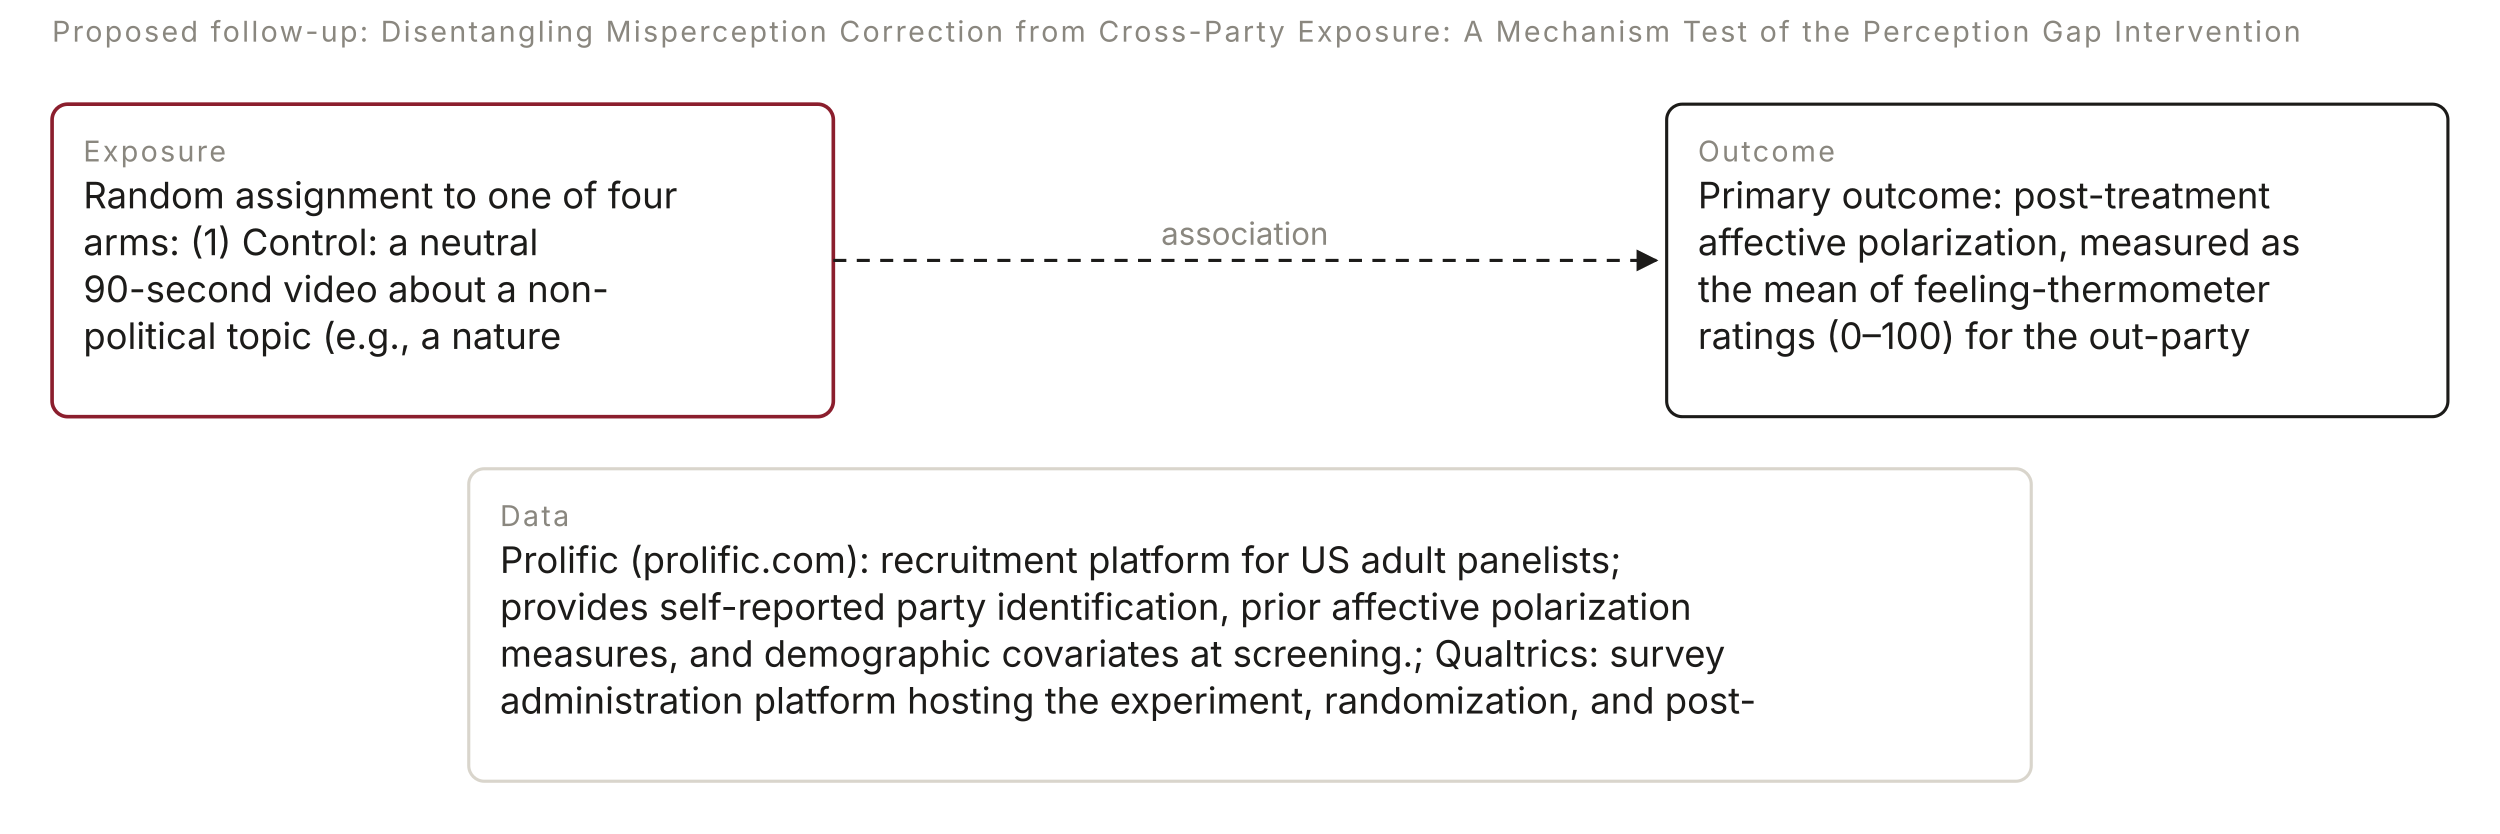
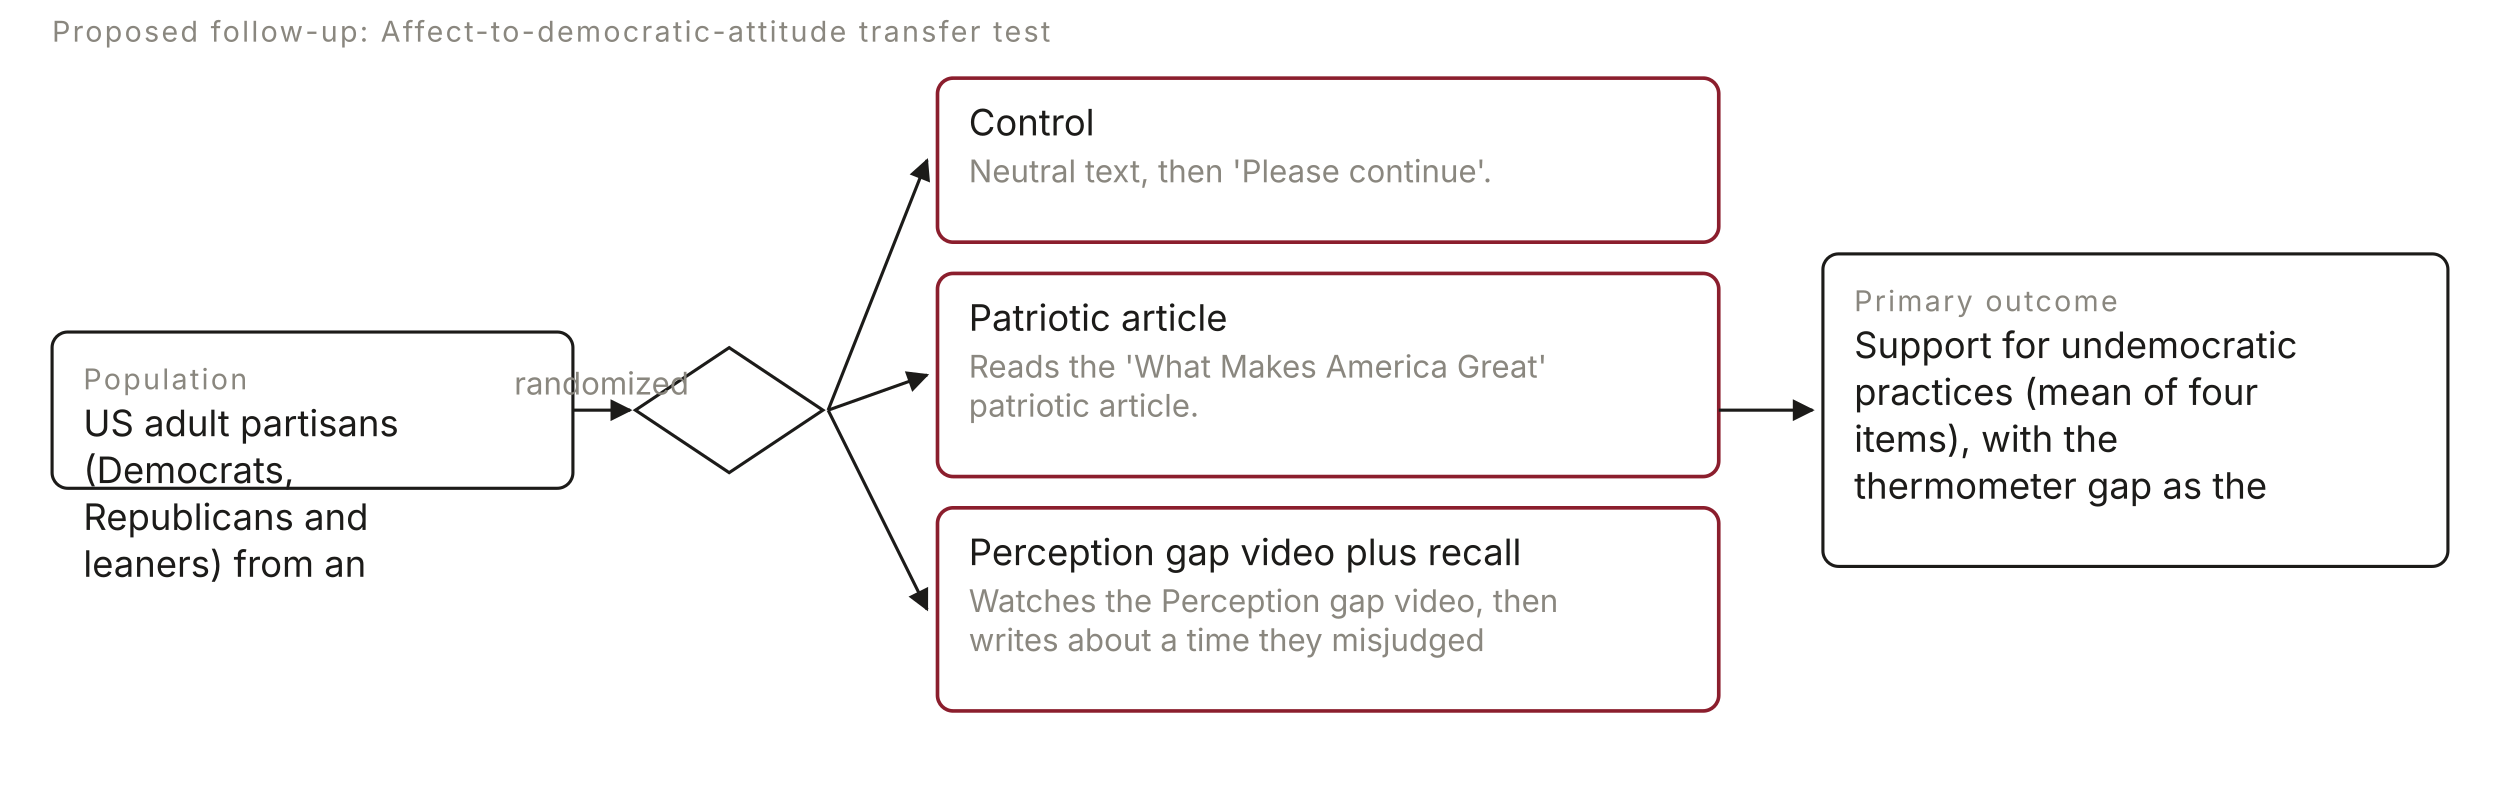
- <svg xmlns="http://www.w3.org/2000/svg" viewBox="0 0 960 320" width="100%" role="img" aria-labelledby="fd-title fd-desc">
+ <svg xmlns="http://www.w3.org/2000/svg" viewBox="0 0 960 305" width="100%" role="img" aria-labelledby="fd-title fd-desc">
  <style>
:root{--fd-ink:#1c1b19;--fd-muted:#8a877f;--fd-rule:#d9d5cc;--fd-accent:#8b1e2d;--fd-bg:#ffffff}
@media (prefers-color-scheme: dark){:root{--fd-ink:#ecebe6;--fd-muted:#b4b1a9;--fd-rule:#4a4a52;--fd-accent:#e08a96;--fd-bg:#1d1d23}}
.box{fill:var(--fd-bg,#fff);stroke:var(--fd-ink,#1c1b19);stroke-width:1.2}
.arm{fill:var(--fd-bg,#fff);stroke:var(--fd-accent,#8b1e2d);stroke-width:1.4}
.soft{fill:var(--fd-bg,#fff);stroke:var(--fd-rule,#d9d5cc);stroke-width:1.2}
text{font-family:Inter,Helvetica,Arial,sans-serif;fill:var(--fd-ink,#1c1b19);font-size:14px}
.cap{font-size:12px;fill:var(--fd-muted,#8a877f)}
.kicker{font-size:11px;letter-spacing:.08em;fill:var(--fd-muted,#8a877f);text-transform:uppercase}
.edge{stroke:var(--fd-ink,#1c1b19);stroke-width:1.2;fill:none;marker-end:url(#fd-arrow)}
.assoc{stroke-dasharray:5 4}
#fd-arrow path{fill:var(--fd-ink,#1c1b19)}
</style>
  <defs>
    <marker id="fd-arrow" viewBox="0 0 10 10" refX="9" refY="5" markerWidth="7" markerHeight="7" orient="auto-start-reverse">
      <path d="M0,0 L10,5 L0,10 z" />
    </marker>
  </defs>
-   <text class="kicker" x="20" y="16">Proposed follow-up: Disentangling Misperception Correction from Cross-Party Exposure: A Mechanism Test of the Perception Gap Intervention</text>
-   <g id="arm-exposure" data-text="Random assignment to one of four arms: (1) Control: a neutral 90-second video about a non-political topic (e.g., a nature documentary clip) matched in length and production quality; (2) Perception gap video: the original intervention video containing both cross-party warmth and misperception-correcting statistics; (3) Matched warmth video: identical in format, length, and emotional tone to the Perception gap video but with all misperception statistics removed, showing only cross-party warmth; (4) Statistics-only text: the same misperception-correcting data presented as plain text with no video or warmth framing. The key active contrast is between arms 2 and 3 (isolating misperception content) and between arms 2 and 4 (isolating video/warmth format).">
-     <rect class="arm" x="20" y="40" width="300" height="120" rx="6" />
-     <text class="kicker" x="32" y="62">Exposure</text>
-     <text x="32" y="80">Random assignment to one of four</text>
-     <text x="32" y="98">arms: (1) Control: a neutral</text>
-     <text x="32" y="116">90-second video about a non-</text>
-     <text x="32" y="134">political topic (e.g., a nature</text>
+   <text class="kicker" x="20" y="16">Proposed follow-up: Affect-to-democratic-attitude transfer test</text>
+   <g>
+     <rect class="box" x="20" y="127.5" width="200" height="60" rx="6" />
+     <text class="kicker" x="32" y="149.5">Population</text>
+     <text x="32" y="167.5">US adult partisans</text>
+     <text x="32" y="185.5">(Democrats,</text>
+     <text x="32" y="203.5">Republicans and</text>
+     <text x="32" y="221.5">leaners) from an</text>
  </g>
+   <polygon class="box" points="280,133.5 316,157.5 280,181.5 244,157.5" />
+   <path class="edge" d="M220,157.5 L242,157.5" />
+   <text class="cap" x="231.0" y="151.5" text-anchor="middle">randomized</text>
+   <g id="arm-c_control" data-text="Neutral text, then 'Please continue'.">
+     <rect class="arm" x="360" y="30" width="300" height="63" rx="6" />
+     <text x="372" y="52">Control</text>
+     <text class="cap" x="372" y="70">Neutral text, then 'Please continue'.</text>
+   </g>
+   <path class="edge" d="M318,157.5 L356,61.5" />
+   <g id="arm-c_patriotic" data-text="Reads the 'What Makes America Great' patriotic article.">
+     <rect class="arm" x="360" y="105" width="300" height="78" rx="6" />
+     <text x="372" y="127">Patriotic article</text>
+     <text class="cap" x="372" y="145">Reads the 'What Makes America Great'</text>
+     <text class="cap" x="372" y="160">patriotic article.</text>
+   </g>
+   <path class="edge" d="M318,157.5 L356,144.0" />
+   <g id="arm-c_pgap" data-text="Watches the Perception gap video, then writes about a time they misjudged someone from the other party.">
+     <rect class="arm" x="360" y="195" width="300" height="78" rx="6" />
+     <text x="372" y="217">Perception gap video plus recall</text>
+     <text class="cap" x="372" y="235">Watches the Perception gap video, then</text>
+     <text class="cap" x="372" y="250">writes about a time they misjudged</text>
+   </g>
+   <path class="edge" d="M318,157.5 L356,234.0" />
  <g>
-     <rect class="box" x="640" y="40" width="300" height="120" rx="6" />
-     <text class="kicker" x="652" y="62">Outcome</text>
-     <text x="652" y="80">Primary outcome: post-treatment</text>
-     <text x="652" y="98">affective polarization, measured as</text>
-     <text x="652" y="116">the mean of feeling-thermometer</text>
-     <text x="652" y="134">ratings (0–100) for the out-party</text>
+     <rect class="box" x="700" y="97.5" width="240" height="120" rx="6" />
+     <text class="kicker" x="712" y="119.5">Primary outcome</text>
+     <text x="712" y="137.5">Support for undemocratic</text>
+     <text x="712" y="155.5">practices (mean of four</text>
+     <text x="712" y="173.5">items), with the</text>
+     <text x="712" y="191.5">thermometer gap as the</text>
  </g>
-   <path class="edge assoc" d="M320,100.0 L636,100.0" />
-   <text class="cap" x="478.0" y="94.0" text-anchor="middle">association</text>
-   <g>
-     <rect class="soft" x="180" y="180" width="600" height="120" rx="6" />
-     <text class="kicker" x="192" y="202">Data</text>
-     <text x="192" y="220">Prolific (prolific.com): recruitment platform for US adult panelists;</text>
-     <text x="192" y="238">provides self-reported party identification, prior affective polarization</text>
-     <text x="192" y="256">measures, and demographic covariates at screening.; Qualtrics: survey</text>
-     <text x="192" y="274">administration platform hosting the experiment, randomization, and post-</text>
-   </g>
+   <path class="edge" d="M660,157.5 L696,157.5" />
</svg>
